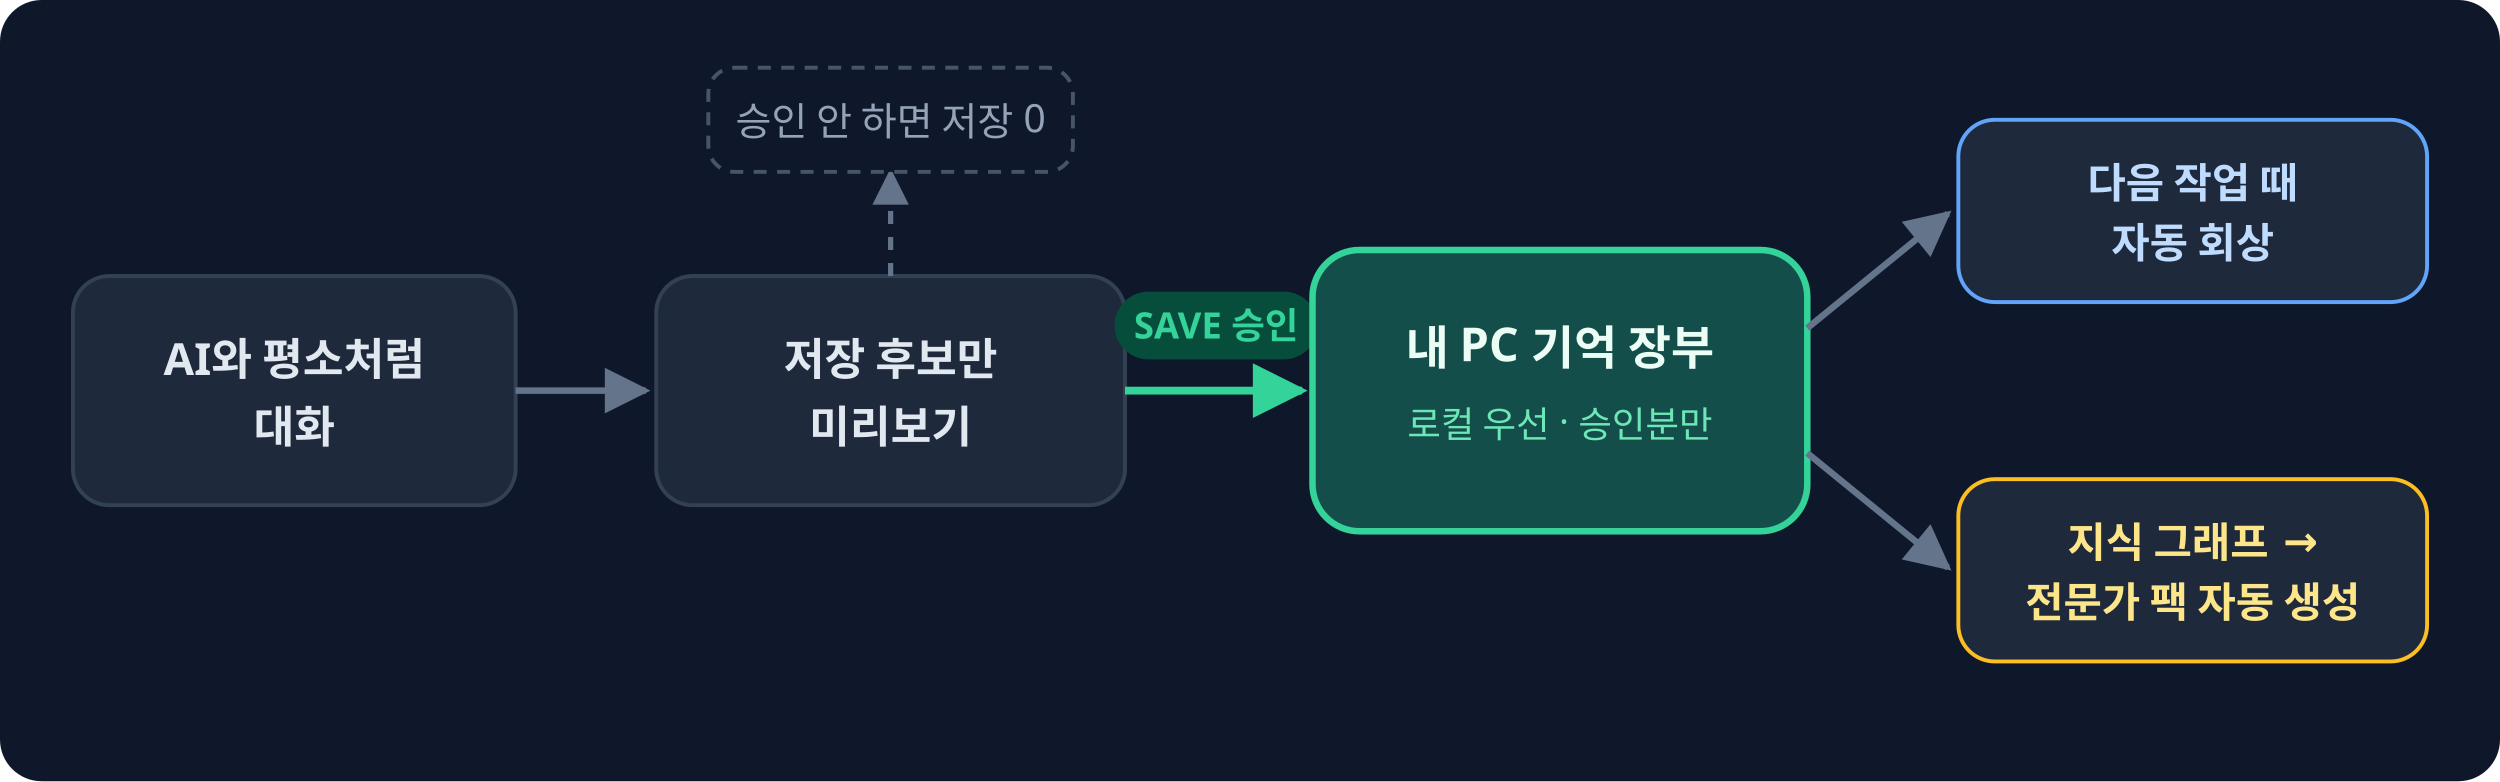
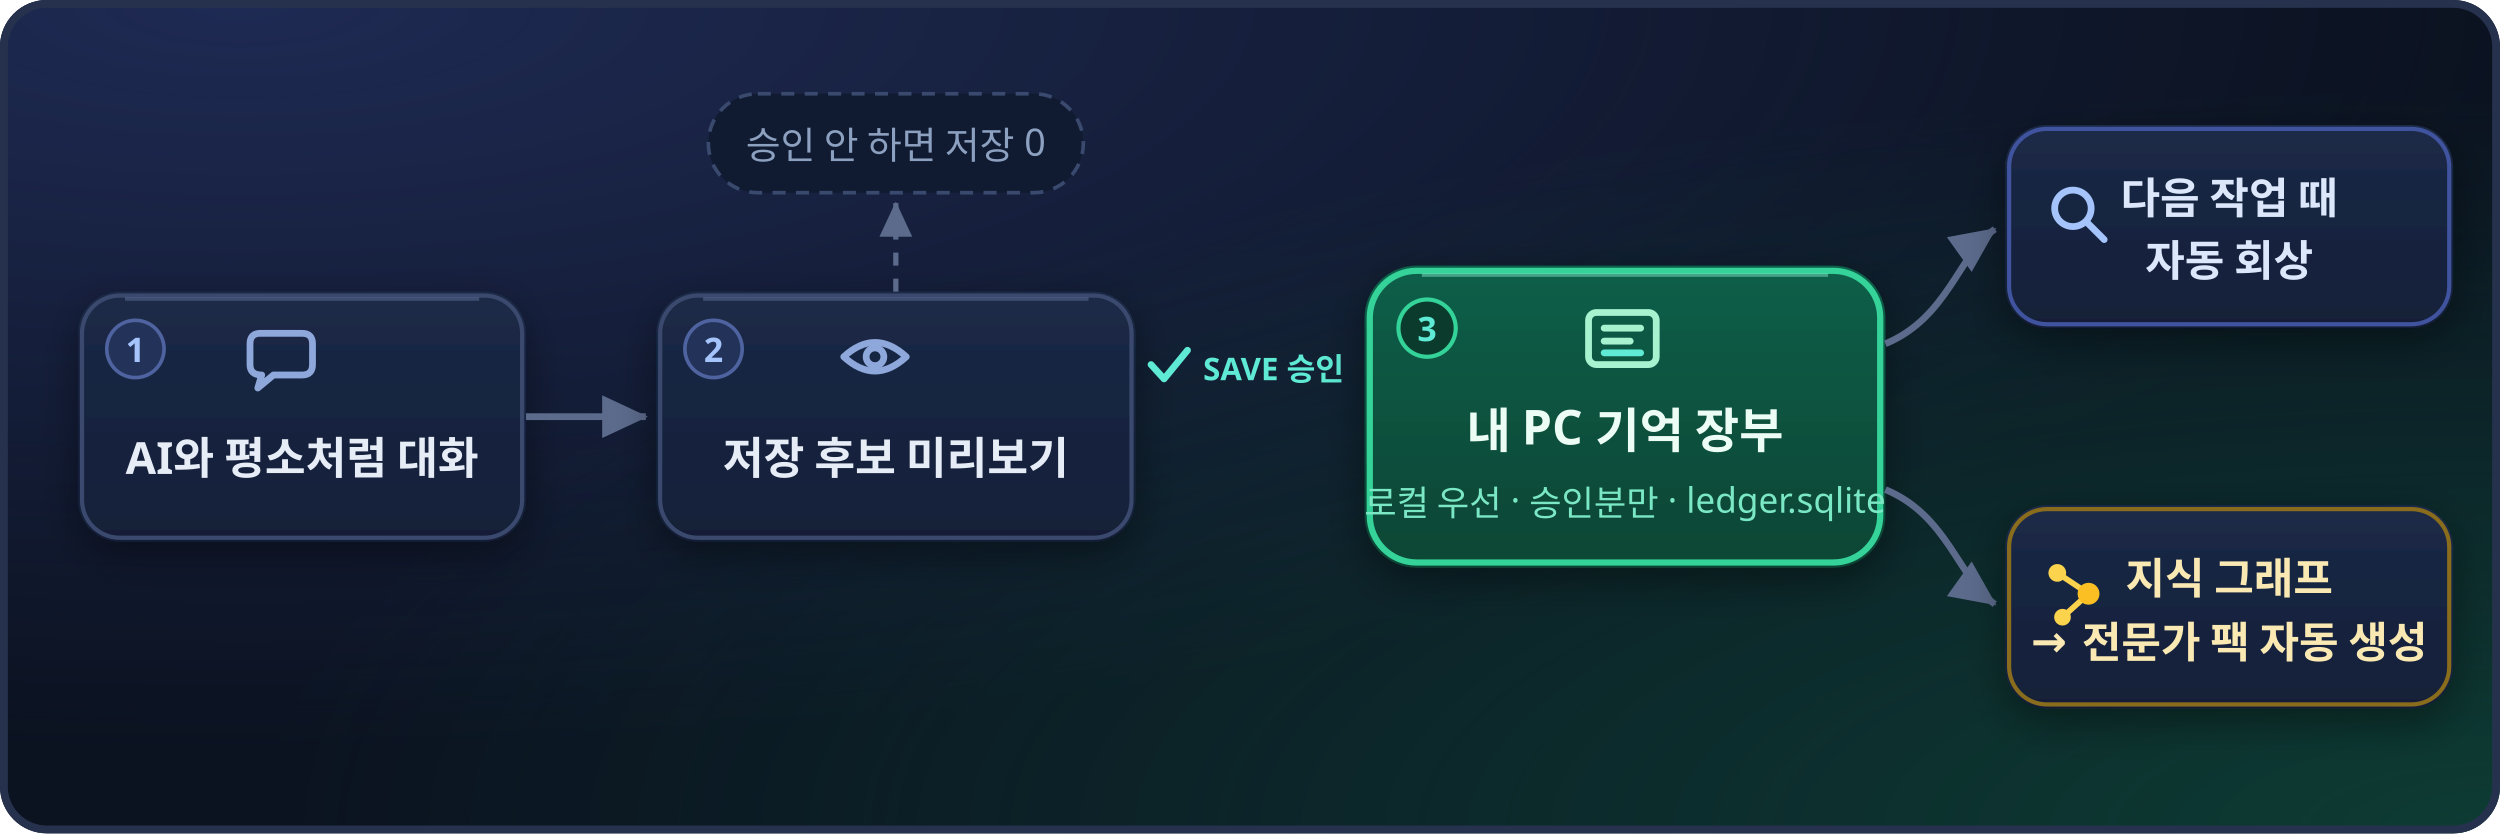
- <svg xmlns="http://www.w3.org/2000/svg" width="960" height="300" viewBox="0 0 960 300" font-family="Segoe UI, Malgun Gothic, Apple SD Gothic Neo, sans-serif">
+ <svg xmlns="http://www.w3.org/2000/svg" width="960" height="320" viewBox="0 0 960 320" font-family="Segoe UI, Malgun Gothic, Apple SD Gothic Neo, sans-serif">
  <defs>
-     <marker id="arrow" viewBox="0 0 10 10" refX="9" refY="5" markerWidth="7" markerHeight="7" orient="auto-start-reverse">
-       <path d="M 0 0 L 10 5 L 0 10 z" fill="#64748B" />
+     <radialGradient id="fwA" cx="0.1" cy="0" r="0.9">
+       <stop offset="0" stop-color="#233060" stop-opacity="0.8" />
+       <stop offset="1" stop-color="#233060" stop-opacity="0" />
+     </radialGradient>
+     <radialGradient id="fwB" cx="1" cy="1" r="0.9">
+       <stop offset="0" stop-color="#0E4E3C" stop-opacity="0.7" />
+       <stop offset="1" stop-color="#0E4E3C" stop-opacity="0" />
+     </radialGradient>
+     <linearGradient id="fwCard" x1="0" y1="0" x2="0" y2="1">
+       <stop offset="0" stop-color="#1B2A47" />
+       <stop offset="1" stop-color="#141F38" />
+     </linearGradient>
+     <linearGradient id="fwLedger" x1="0" y1="0" x2="0" y2="1">
+       <stop offset="0" stop-color="#0F5F49" />
+       <stop offset="1" stop-color="#0B4534" />
+     </linearGradient>
+     <linearGradient id="fwMint" x1="0" y1="0" x2="1" y2="0">
+       <stop offset="0" stop-color="#5EEAD4" />
+       <stop offset="1" stop-color="#10B981" />
+     </linearGradient>
+     <filter id="fwShadow" x="-40%" y="-40%" width="180%" height="180%">
+       <feDropShadow dx="0" dy="5" stdDeviation="8" flood-color="#000000" flood-opacity="0.4" />
+     </filter>
+     <filter id="fwGlow" x="-80%" y="-80%" width="260%" height="260%">
+       <feGaussianBlur stdDeviation="5" result="b" />
+       <feMerge>
+         <feMergeNode in="b" />
+         <feMergeNode in="SourceGraphic" />
+       </feMerge>
+     </filter>
+     <marker id="fwAr" viewBox="0 0 10 10" refX="8.6" refY="5" markerWidth="7.5" markerHeight="7.5" orient="auto-start-reverse">
+       <path d="M 0 0.8 L 9 5 L 0 9.2 z" fill="#5C6B8C" />
    </marker>
-     <marker id="arrowMint" viewBox="0 0 10 10" refX="9" refY="5" markerWidth="7" markerHeight="7" orient="auto-start-reverse">
-       <path d="M 0 0 L 10 5 L 0 10 z" fill="#34D399" />
+     <marker id="fwArM" viewBox="0 0 10 10" refX="8.6" refY="5" markerWidth="7.5" markerHeight="7.5" orient="auto-start-reverse">
+       <path d="M 0 0.8 L 9 5 L 0 9.2 z" fill="#34D399" />
    </marker>
  </defs>
-   <rect width="960" height="300" rx="16" fill="#0F172A" />
-   <g>
-     <rect x="28" y="106" width="170" height="88" rx="14" fill="#1E293B" stroke="#334155" stroke-width="1.5" />
-     <text x="113" y="144" text-anchor="middle" fill="#E2E8F0" font-size="17" font-weight="600">AI와 평소처럼</text>
-     <text x="113" y="170" text-anchor="middle" fill="#E2E8F0" font-size="17" font-weight="600">대화</text>
+   <rect width="960" height="320" rx="18" fill="#0B1220" />
+   <rect width="960" height="320" rx="18" fill="url(#fwA)" />
+   <rect width="960" height="320" rx="18" fill="url(#fwB)" />
+   <rect x="1.5" y="1.5" width="957" height="317" rx="16.5" fill="none" stroke="#26324D" stroke-width="3" />
+   <g filter="url(#fwShadow)">
+     <rect x="30" y="112" width="172" height="96" rx="16" fill="url(#fwCard)" />
+     <rect x="31.5" y="113.5" width="169" height="93" rx="14.5" fill="none" stroke="#3A4A6E" stroke-width="1.6" />
+     <line x1="48" y1="114.8" x2="184" y2="114.8" stroke="#5A6C96" stroke-width="1.4" opacity="0.55" />
  </g>
-   <line x1="198" y1="150" x2="248" y2="150" stroke="#64748B" stroke-width="2.5" marker-end="url(#arrow)" />
-   <g>
-     <rect x="252" y="106" width="180" height="88" rx="14" fill="#1E293B" stroke="#334155" stroke-width="1.5" />
-     <text x="342" y="144" text-anchor="middle" fill="#E2E8F0" font-size="17" font-weight="600">저장 후보만</text>
-     <text x="342" y="170" text-anchor="middle" fill="#E2E8F0" font-size="17" font-weight="600">미리보기</text>
+   <circle cx="52" cy="134" r="11" fill="#233258" stroke="#4E63A0" stroke-width="1.4" />
+   <text x="52" y="139" text-anchor="middle" fill="#A5C4FC" font-size="13" font-weight="700">1</text>
+   <g transform="translate(96,128)" stroke="#8FA8DB" stroke-width="2.6" fill="none" stroke-linejoin="round">
+     <path d="M 0 4 Q 0 0 4 0 L 20 0 Q 24 0 24 4 L 24 12 Q 24 16 20 16 L 9 16 L 3 21 L 4.5 16 Q 0 16 0 12 Z" />
  </g>
-   <line x1="342" y1="106" x2="342" y2="66" stroke="#64748B" stroke-width="2" stroke-dasharray="5 5" marker-end="url(#arrow)" />
-   <rect x="272" y="26" width="140" height="40" rx="10" fill="#0F172A" stroke="#475569" stroke-width="1.5" stroke-dasharray="5 4" />
-   <text x="342" y="52" text-anchor="middle" fill="#94A3B8" font-size="15">승인 안 하면 저장 0</text>
-   <line x1="432" y1="150" x2="500" y2="150" stroke="#34D399" stroke-width="3" marker-end="url(#arrowMint)" />
-   <rect x="428" y="112" width="78" height="26" rx="13" fill="#064E3B" />
-   <text x="467" y="130" text-anchor="middle" fill="#34D399" font-size="14" font-weight="700">SAVE 승인</text>
-   <g>
-     <rect x="504" y="96" width="190" height="108" rx="18" fill="#134E4A" stroke="#34D399" stroke-width="2.5" />
-     <text x="599" y="140" text-anchor="middle" fill="#ECFDF5" font-size="18" font-weight="700">내 PC 기억 장부</text>
-     <text x="599" y="168" text-anchor="middle" fill="#6EE7B7" font-size="14">로컬 우선 · 승인분만</text>
+   <text x="116" y="182" text-anchor="middle" fill="#E7EDF7" font-size="17" font-weight="700">AI와 평소처럼 대화</text>
+   <line x1="202" y1="160" x2="248" y2="160" stroke="#5C6B8C" stroke-width="2.6" marker-end="url(#fwAr)" />
+   <g filter="url(#fwShadow)">
+     <rect x="252" y="112" width="184" height="96" rx="16" fill="url(#fwCard)" />
+     <rect x="253.5" y="113.5" width="181" height="93" rx="14.5" fill="none" stroke="#3A4A6E" stroke-width="1.6" />
+     <line x1="270" y1="114.8" x2="418" y2="114.8" stroke="#5A6C96" stroke-width="1.4" opacity="0.55" />
  </g>
-   <line x1="694" y1="126" x2="748" y2="82" stroke="#64748B" stroke-width="2.5" marker-end="url(#arrow)" />
-   <line x1="694" y1="174" x2="748" y2="218" stroke="#64748B" stroke-width="2.5" marker-end="url(#arrow)" />
-   <g>
-     <rect x="752" y="46" width="180" height="70" rx="14" fill="#1E293B" stroke="#60A5FA" stroke-width="1.5" />
-     <text x="842" y="76" text-anchor="middle" fill="#BFDBFE" font-size="16" font-weight="600">다음 작업 때</text>
-     <text x="842" y="99" text-anchor="middle" fill="#BFDBFE" font-size="16" font-weight="600">자동 회상</text>
+   <circle cx="274" cy="134" r="11" fill="#233258" stroke="#4E63A0" stroke-width="1.4" />
+   <text x="274" y="139" text-anchor="middle" fill="#A5C4FC" font-size="13" font-weight="700">2</text>
+   <g transform="translate(324,130)" stroke="#8FA8DB" stroke-width="2.6" fill="none">
+     <path d="M 0 7 Q 12 -4 24 7 Q 12 18 0 7 Z" stroke-linejoin="round" />
+     <circle cx="12" cy="7" r="3.4" />
  </g>
-   <g>
-     <rect x="752" y="184" width="180" height="70" rx="14" fill="#1E293B" stroke="#FBBF24" stroke-width="1.5" />
-     <text x="842" y="214" text-anchor="middle" fill="#FDE68A" font-size="16" font-weight="600">지식 그래프 →</text>
-     <text x="842" y="237" text-anchor="middle" fill="#FDE68A" font-size="16" font-weight="600">전문가 팩 자동 생성</text>
+   <text x="344" y="182" text-anchor="middle" fill="#E7EDF7" font-size="17" font-weight="700">저장 후보 미리보기</text>
+   <path d="M 344 112 L 344 78" stroke="#5C6B8C" stroke-width="2" stroke-dasharray="5 5" marker-end="url(#fwAr)" />
+   <rect x="272" y="36" width="144" height="38" rx="19" fill="#101A30" stroke="#3A4A6E" stroke-width="1.4" stroke-dasharray="5 4" />
+   <text x="344" y="61" text-anchor="middle" fill="#8CA0C0" font-size="14.5">승인 안 하면 저장 0</text>
+   <line x1="436" y1="160" x2="520" y2="160" stroke="url(#fwMint)" stroke-width="3.2" marker-end="url(#fwArM)" filter="url(#fwGlow)" />
+   <path d="M 442 140 L 447 145.5 L 456 134.5" stroke="#5EEAD4" stroke-width="2.6" fill="none" stroke-linecap="round" stroke-linejoin="round" />
+   <text x="462" y="146" fill="#5EEAD4" font-size="12" font-weight="800">SAVE 승인</text>
+   <g filter="url(#fwShadow)">
+     <rect x="524" y="102" width="200" height="116" rx="20" fill="url(#fwLedger)" />
+     <rect x="526" y="104" width="196" height="112" rx="18" fill="none" stroke="#34D399" stroke-width="2.4" />
+     <line x1="546" y1="105.6" x2="702" y2="105.6" stroke="#7BE8C5" stroke-width="1.4" opacity="0.5" />
  </g>
+   <circle cx="548" cy="126" r="11" fill="#0A3B2C" stroke="#34D399" stroke-width="1.6" />
+   <text x="548" y="131" text-anchor="middle" fill="#5EEAD4" font-size="13" font-weight="700">3</text>
+   <g transform="translate(610,120)" stroke="#A7F3D0" stroke-width="2.6" fill="none" stroke-linecap="round">
+     <rect x="0" y="0" width="26" height="20" rx="3" stroke-linejoin="round" />
+     <line x1="6" y1="6" x2="20" y2="6" />
+     <line x1="6" y1="11" x2="16" y2="11" />
+     <line x1="6" y1="15.5" x2="20" y2="15.5" stroke="#5EEAD4" />
+   </g>
+   <text x="624" y="172" text-anchor="middle" fill="#ECFDF5" font-size="18.5" font-weight="800">내 PC 기억 장부</text>
+   <text x="624" y="198" text-anchor="middle" fill="#7BE8C5" font-size="13.5">로컬 우선 · 승인분만 · ledger.sqlite</text>
+   <path d="M 724 132 C 748 122 752 98 766 88" stroke="#5C6B8C" stroke-width="2.6" fill="none" marker-end="url(#fwAr)" />
+   <path d="M 724 188 C 748 198 752 222 766 232" stroke="#5C6B8C" stroke-width="2.6" fill="none" marker-end="url(#fwAr)" />
+   <g filter="url(#fwShadow)">
+     <rect x="770" y="48" width="172" height="78" rx="16" fill="url(#fwCard)" />
+     <rect x="771.5" y="49.5" width="169" height="75" rx="14.5" fill="none" stroke="#41539E" stroke-width="1.6" />
+   </g>
+   <g transform="translate(788,72)" stroke="#A5C4FC" stroke-width="2.6" fill="none">
+     <circle cx="8" cy="8" r="7" />
+     <line x1="13.5" y1="13.5" x2="20" y2="20" stroke-linecap="round" />
+   </g>
+   <text x="856" y="82" text-anchor="middle" fill="#DCE7FB" font-size="16.5" font-weight="700">다음 작업 때</text>
+   <text x="856" y="106" text-anchor="middle" fill="#DCE7FB" font-size="16.5" font-weight="700">자동 회상</text>
+   <g filter="url(#fwShadow)">
+     <rect x="770" y="194" width="172" height="78" rx="16" fill="url(#fwCard)" />
+     <rect x="771.5" y="195.5" width="169" height="75" rx="14.5" fill="none" stroke="#8A6D1F" stroke-width="1.6" />
+   </g>
+   <g transform="translate(786,216)">
+     <line x1="4" y1="4" x2="16" y2="12" stroke="#FCD34D" stroke-width="2.2" />
+     <line x1="16" y1="12" x2="6" y2="21" stroke="#FCD34D" stroke-width="2.2" />
+     <circle cx="4" cy="4" r="3.4" fill="#FCD34D" />
+     <circle cx="16" cy="12" r="4.2" fill="#FBBF24" />
+     <circle cx="6" cy="21" r="3.2" fill="#FCD34D" />
+   </g>
+   <text x="856" y="228" text-anchor="middle" fill="#FBE9B4" font-size="16.5" font-weight="700">지식 그래프</text>
+   <text x="856" y="252" text-anchor="middle" fill="#FBE9B4" font-size="16.5" font-weight="700">→ 전문가 팩 자동 생성</text>
</svg>
